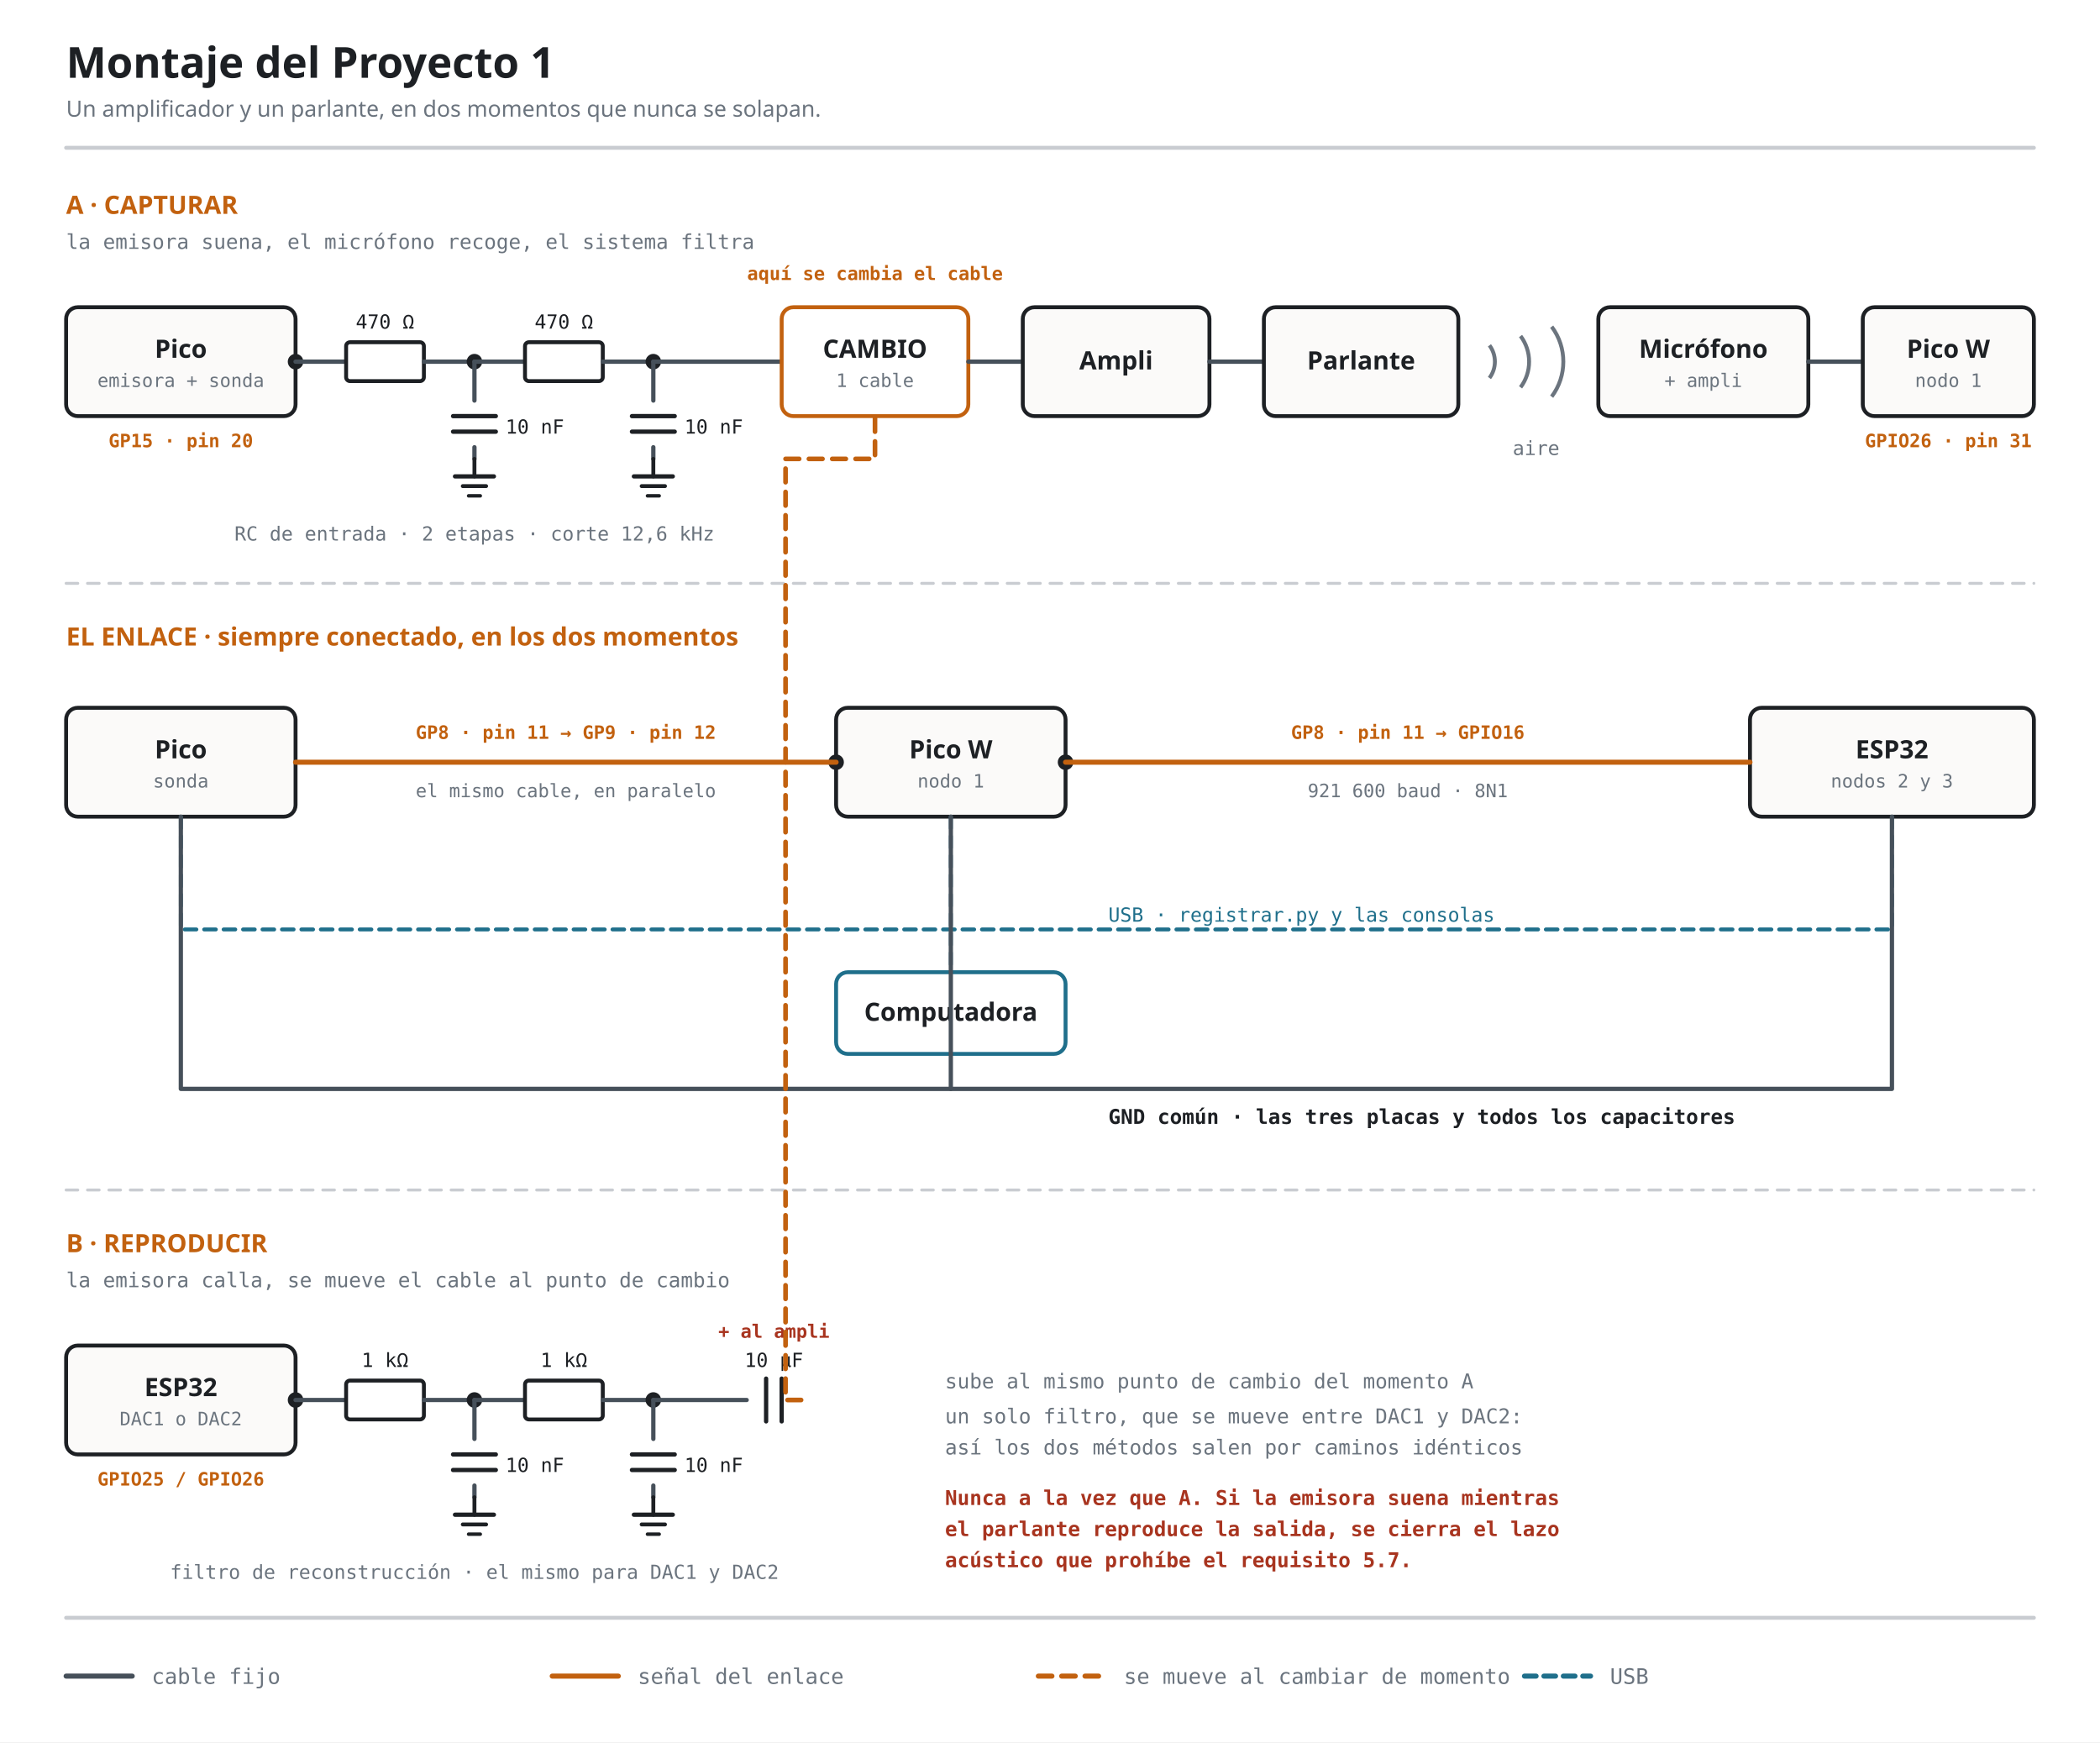
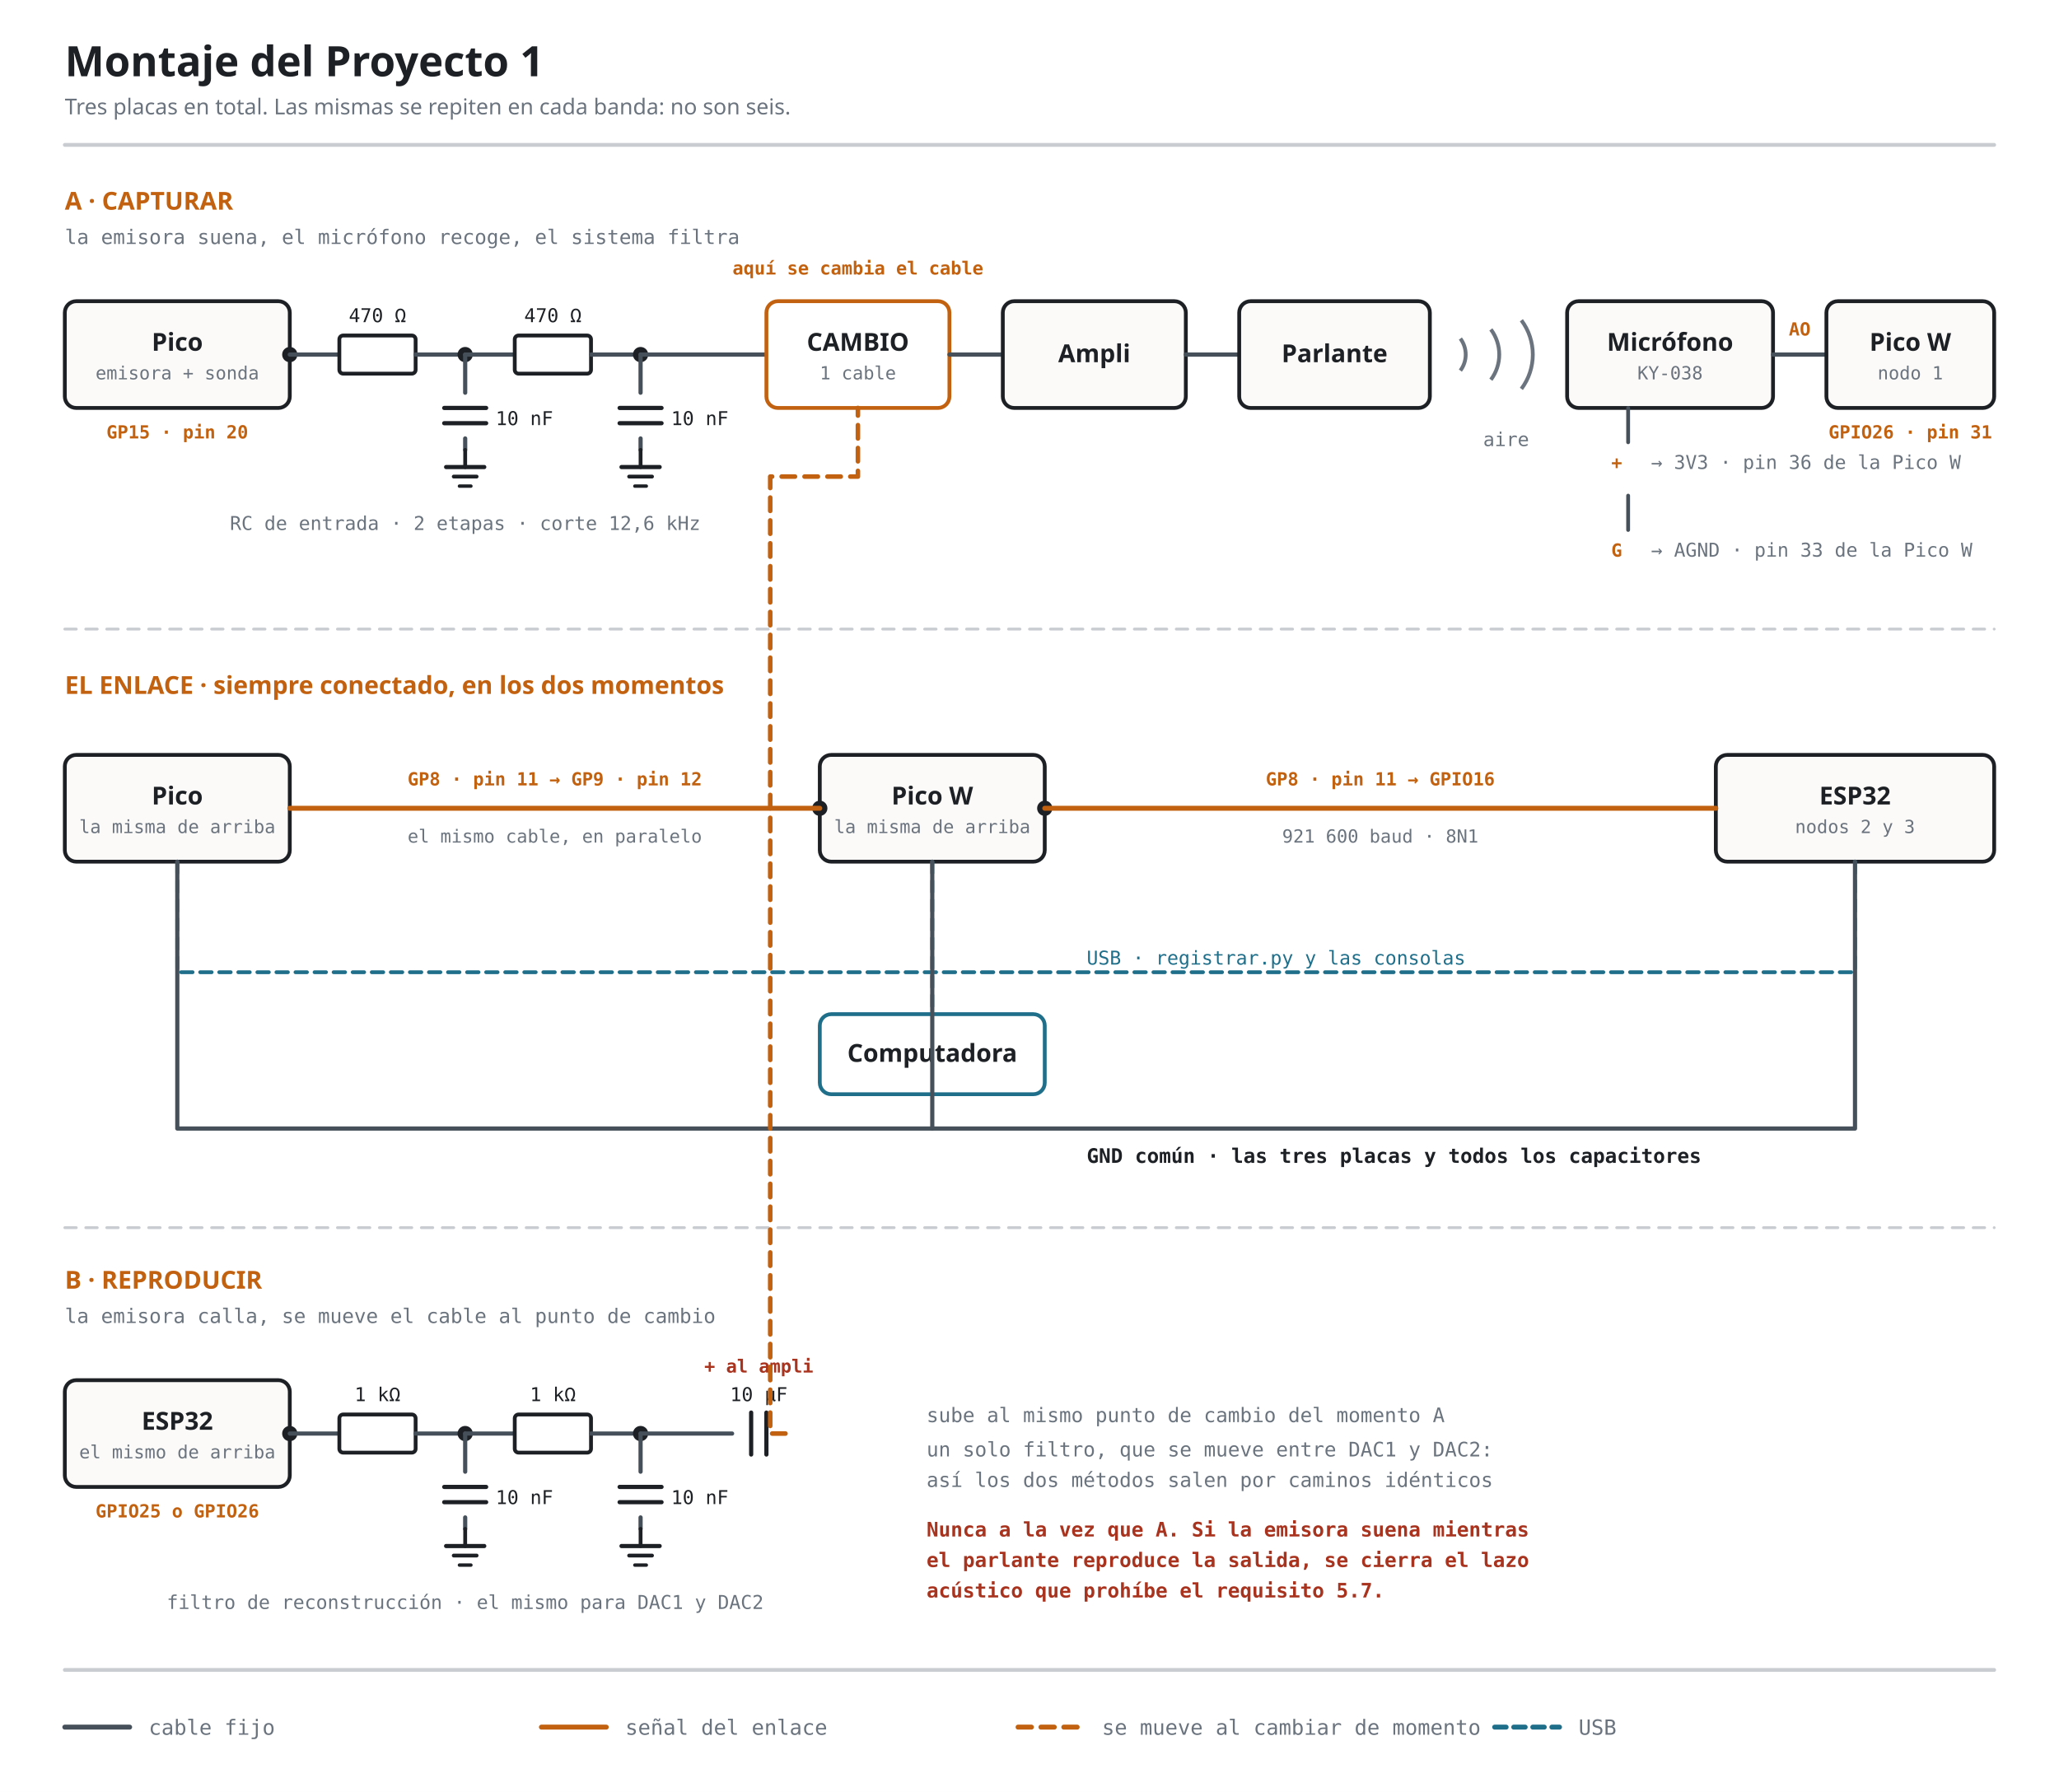
- <svg xmlns="http://www.w3.org/2000/svg" viewBox="0 0 1080 896" width="1080" height="896" role="img" aria-label="Montaje del Proyecto 1">
-   <rect width="1080" height="896" fill="#ffffff" />
+ <svg xmlns="http://www.w3.org/2000/svg" viewBox="0 0 1080 940" width="1080" height="940" role="img" aria-label="Montaje del Proyecto 1">
+   <rect width="1080" height="940" fill="#ffffff" />
  <text x="34" y="40" text-anchor="start" font-family="'Trebuchet MS',Verdana,sans-serif" font-size="22" font-weight="700" fill="#1d2024">Montaje del Proyecto 1</text>
-   <text x="34" y="60" text-anchor="start" font-family="'Trebuchet MS',Verdana,sans-serif" font-size="11.5" font-weight="400" fill="#6b747e">Un amplificador y un parlante, en dos momentos que nunca se solapan.</text>
+   <text x="34" y="60" text-anchor="start" font-family="'Trebuchet MS',Verdana,sans-serif" font-size="11.5" font-weight="400" fill="#6b747e">Tres placas en total. Las mismas se repiten en cada banda: no son seis.</text>
  <path d="M34,76 L1046,76" fill="none" stroke="#c9ccd1" stroke-width="2" stroke-linecap="round" stroke-linejoin="round" />
  <text x="34" y="110" text-anchor="start" font-family="'Trebuchet MS',Verdana,sans-serif" font-size="13" font-weight="700" fill="#c2610f">A  ·  CAPTURAR</text>
  <text x="34" y="128" text-anchor="start" font-family="ui-monospace,'SF Mono',Menlo,Consolas,monospace" font-size="10.5" font-weight="400" fill="#6b747e">la emisora suena, el micrófono recoge, el sistema filtra</text>
  <rect x="34" y="158" width="118" height="56" rx="6" fill="#fbfaf9" stroke="#1d2024" stroke-width="2" />
  <text x="93.0" y="184.0" text-anchor="middle" font-family="'Trebuchet MS',Verdana,sans-serif" font-size="13" font-weight="700" fill="#1d2024">Pico</text>
  <text x="93.0" y="199.0" text-anchor="middle" font-family="ui-monospace,'SF Mono',Menlo,Consolas,monospace" font-size="9.5" font-weight="400" fill="#6b747e">emisora + sonda</text>
  <text x="93" y="230" text-anchor="middle" font-family="ui-monospace,'SF Mono',Menlo,Consolas,monospace" font-size="9.5" font-weight="700" fill="#c2610f">GP15 · pin 20</text>
  <circle cx="152" cy="186" r="4" fill="#1d2024" />
  <path d="M152,186 L178,186" fill="none" stroke="#46505a" stroke-width="2.2" stroke-linecap="round" stroke-linejoin="round" />
  <rect x="178" y="176" width="40" height="20" fill="#ffffff" stroke="#1d2024" stroke-width="2" rx="2" />
  <text x="198" y="169" text-anchor="middle" font-family="ui-monospace,'SF Mono',Menlo,Consolas,monospace" font-size="10" font-weight="400" fill="#1d2024">470 Ω</text>
  <path d="M218,186 L244,186" fill="none" stroke="#46505a" stroke-width="2.2" stroke-linecap="round" stroke-linejoin="round" />
  <circle cx="244" cy="186" r="4" fill="#1d2024" />
  <path d="M244,186 L244,206" fill="none" stroke="#46505a" stroke-width="2.2" stroke-linecap="round" stroke-linejoin="round" />
  <path d="M233,214 L255,214" fill="none" stroke="#1d2024" stroke-width="2.2" stroke-linecap="round" stroke-linejoin="round" />
  <path d="M233,222 L255,222" fill="none" stroke="#1d2024" stroke-width="2.2" stroke-linecap="round" stroke-linejoin="round" />
  <text x="260" y="223" text-anchor="start" font-family="ui-monospace,'SF Mono',Menlo,Consolas,monospace" font-size="10" font-weight="400" fill="#1d2024">10 nF</text>
  <path d="M244,230 L244,236" fill="none" stroke="#46505a" stroke-width="2.2" stroke-linecap="round" stroke-linejoin="round" />
  <path d="M244,236 L244,245" fill="none" stroke="#1d2024" stroke-width="2" stroke-linecap="round" stroke-linejoin="round" />
  <path d="M234,245 L254,245" fill="none" stroke="#1d2024" stroke-width="2.2" stroke-linecap="round" stroke-linejoin="round" />
  <path d="M238,250 L250,250" fill="none" stroke="#1d2024" stroke-width="2" stroke-linecap="round" stroke-linejoin="round" />
  <path d="M241,255 L247,255" fill="none" stroke="#1d2024" stroke-width="1.8" stroke-linecap="round" stroke-linejoin="round" />
  <path d="M244,186 L270,186" fill="none" stroke="#46505a" stroke-width="2.2" stroke-linecap="round" stroke-linejoin="round" />
  <rect x="270" y="176" width="40" height="20" fill="#ffffff" stroke="#1d2024" stroke-width="2" rx="2" />
  <text x="290" y="169" text-anchor="middle" font-family="ui-monospace,'SF Mono',Menlo,Consolas,monospace" font-size="10" font-weight="400" fill="#1d2024">470 Ω</text>
  <path d="M310,186 L336,186" fill="none" stroke="#46505a" stroke-width="2.2" stroke-linecap="round" stroke-linejoin="round" />
  <circle cx="336" cy="186" r="4" fill="#1d2024" />
  <path d="M336,186 L336,206" fill="none" stroke="#46505a" stroke-width="2.2" stroke-linecap="round" stroke-linejoin="round" />
  <path d="M325,214 L347,214" fill="none" stroke="#1d2024" stroke-width="2.2" stroke-linecap="round" stroke-linejoin="round" />
  <path d="M325,222 L347,222" fill="none" stroke="#1d2024" stroke-width="2.2" stroke-linecap="round" stroke-linejoin="round" />
  <text x="352" y="223" text-anchor="start" font-family="ui-monospace,'SF Mono',Menlo,Consolas,monospace" font-size="10" font-weight="400" fill="#1d2024">10 nF</text>
  <path d="M336,230 L336,236" fill="none" stroke="#46505a" stroke-width="2.2" stroke-linecap="round" stroke-linejoin="round" />
  <path d="M336,236 L336,245" fill="none" stroke="#1d2024" stroke-width="2" stroke-linecap="round" stroke-linejoin="round" />
  <path d="M326,245 L346,245" fill="none" stroke="#1d2024" stroke-width="2.2" stroke-linecap="round" stroke-linejoin="round" />
  <path d="M330,250 L342,250" fill="none" stroke="#1d2024" stroke-width="2" stroke-linecap="round" stroke-linejoin="round" />
  <path d="M333,255 L339,255" fill="none" stroke="#1d2024" stroke-width="1.8" stroke-linecap="round" stroke-linejoin="round" />
  <path d="M336,186 L402,186" fill="none" stroke="#46505a" stroke-width="2.2" stroke-linecap="round" stroke-linejoin="round" />
  <text x="244" y="278" text-anchor="middle" font-family="ui-monospace,'SF Mono',Menlo,Consolas,monospace" font-size="10" font-weight="400" fill="#6b747e">RC de entrada · 2 etapas · corte 12,6 kHz</text>
  <rect x="402" y="158" width="96" height="56" rx="6" fill="#ffffff" stroke="#c2610f" stroke-width="2" />
  <text x="450.0" y="184.0" text-anchor="middle" font-family="'Trebuchet MS',Verdana,sans-serif" font-size="13" font-weight="700" fill="#1d2024">CAMBIO</text>
  <text x="450.0" y="199.0" text-anchor="middle" font-family="ui-monospace,'SF Mono',Menlo,Consolas,monospace" font-size="9.5" font-weight="400" fill="#6b747e">1 cable</text>
  <text x="450" y="144" text-anchor="middle" font-family="ui-monospace,'SF Mono',Menlo,Consolas,monospace" font-size="9.5" font-weight="700" fill="#c2610f">aquí se cambia el cable</text>
  <path d="M498,186 L526,186" fill="none" stroke="#46505a" stroke-width="2.2" stroke-linecap="round" stroke-linejoin="round" />
  <rect x="526" y="158" width="96" height="56" rx="6" fill="#fbfaf9" stroke="#1d2024" stroke-width="2" />
  <text x="574.0" y="190.0" text-anchor="middle" font-family="'Trebuchet MS',Verdana,sans-serif" font-size="13" font-weight="700" fill="#1d2024">Ampli</text>
  <path d="M622,186 L650,186" fill="none" stroke="#46505a" stroke-width="2.2" stroke-linecap="round" stroke-linejoin="round" />
  <rect x="650" y="158" width="100" height="56" rx="6" fill="#fbfaf9" stroke="#1d2024" stroke-width="2" />
  <text x="700.0" y="190.0" text-anchor="middle" font-family="'Trebuchet MS',Verdana,sans-serif" font-size="13" font-weight="700" fill="#1d2024">Parlante</text>
  <path d="M766,177.6 A 14 14 0 0 1 766,194.4" fill="none" stroke="#6b747e" stroke-width="2" />
  <path d="M782,172.8 A 22 22 0 0 1 782,199.2" fill="none" stroke="#6b747e" stroke-width="2" />
  <path d="M798,168.0 A 30 30 0 0 1 798,204.0" fill="none" stroke="#6b747e" stroke-width="2" />
  <text x="790" y="234" text-anchor="middle" font-family="ui-monospace,'SF Mono',Menlo,Consolas,monospace" font-size="10" font-weight="400" fill="#6b747e">aire</text>
  <rect x="822" y="158" width="108" height="56" rx="6" fill="#fbfaf9" stroke="#1d2024" stroke-width="2" />
  <text x="876.0" y="184.0" text-anchor="middle" font-family="'Trebuchet MS',Verdana,sans-serif" font-size="13" font-weight="700" fill="#1d2024">Micrófono</text>
-   <text x="876.0" y="199.0" text-anchor="middle" font-family="ui-monospace,'SF Mono',Menlo,Consolas,monospace" font-size="9.5" font-weight="400" fill="#6b747e">+ ampli</text>
+   <text x="876.0" y="199.0" text-anchor="middle" font-family="ui-monospace,'SF Mono',Menlo,Consolas,monospace" font-size="9.5" font-weight="400" fill="#6b747e">KY-038</text>
  <path d="M930,186 L958,186" fill="none" stroke="#46505a" stroke-width="2.2" stroke-linecap="round" stroke-linejoin="round" />
+   <text x="944" y="176" text-anchor="middle" font-family="ui-monospace,'SF Mono',Menlo,Consolas,monospace" font-size="9.5" font-weight="700" fill="#c2610f">AO</text>
  <rect x="958" y="158" width="88" height="56" rx="6" fill="#fbfaf9" stroke="#1d2024" stroke-width="2" />
  <text x="1002.0" y="184.0" text-anchor="middle" font-family="'Trebuchet MS',Verdana,sans-serif" font-size="13" font-weight="700" fill="#1d2024">Pico W</text>
  <text x="1002.0" y="199.0" text-anchor="middle" font-family="ui-monospace,'SF Mono',Menlo,Consolas,monospace" font-size="9.5" font-weight="400" fill="#6b747e">nodo 1</text>
  <text x="1002" y="230" text-anchor="middle" font-family="ui-monospace,'SF Mono',Menlo,Consolas,monospace" font-size="9.5" font-weight="700" fill="#c2610f">GPIO26 · pin 31</text>
-   <path d="M34,300 L1046,300" fill="none" stroke="#c9ccd1" stroke-width="1.5" stroke-linecap="round" stroke-linejoin="round" stroke-dasharray="6 5" />
-   <text x="34" y="332" text-anchor="start" font-family="'Trebuchet MS',Verdana,sans-serif" font-size="13" font-weight="700" fill="#c2610f">EL ENLACE  ·  siempre conectado, en los dos momentos</text>
-   <rect x="34" y="364" width="118" height="56" rx="6" fill="#fbfaf9" stroke="#1d2024" stroke-width="2" />
-   <text x="93.0" y="390.0" text-anchor="middle" font-family="'Trebuchet MS',Verdana,sans-serif" font-size="13" font-weight="700" fill="#1d2024">Pico</text>
-   <text x="93.0" y="405.0" text-anchor="middle" font-family="ui-monospace,'SF Mono',Menlo,Consolas,monospace" font-size="9.5" font-weight="400" fill="#6b747e">sonda</text>
-   <rect x="430" y="364" width="118" height="56" rx="6" fill="#fbfaf9" stroke="#1d2024" stroke-width="2" />
-   <text x="489.0" y="390.0" text-anchor="middle" font-family="'Trebuchet MS',Verdana,sans-serif" font-size="13" font-weight="700" fill="#1d2024">Pico W</text>
-   <text x="489.0" y="405.0" text-anchor="middle" font-family="ui-monospace,'SF Mono',Menlo,Consolas,monospace" font-size="9.5" font-weight="400" fill="#6b747e">nodo 1</text>
-   <rect x="900" y="364" width="146" height="56" rx="6" fill="#fbfaf9" stroke="#1d2024" stroke-width="2" />
-   <text x="973.0" y="390.0" text-anchor="middle" font-family="'Trebuchet MS',Verdana,sans-serif" font-size="13" font-weight="700" fill="#1d2024">ESP32</text>
-   <text x="973.0" y="405.0" text-anchor="middle" font-family="ui-monospace,'SF Mono',Menlo,Consolas,monospace" font-size="9.5" font-weight="400" fill="#6b747e">nodos 2 y 3</text>
-   <circle cx="430" cy="392" r="4" fill="#1d2024" />
-   <path d="M430,392 L152,392" fill="none" stroke="#c2610f" stroke-width="2.6" stroke-linecap="round" stroke-linejoin="round" />
-   <text x="291" y="380" text-anchor="middle" font-family="ui-monospace,'SF Mono',Menlo,Consolas,monospace" font-size="9.5" font-weight="700" fill="#c2610f">GP8 · pin 11   →   GP9 · pin 12</text>
-   <text x="291" y="410" text-anchor="middle" font-family="ui-monospace,'SF Mono',Menlo,Consolas,monospace" font-size="9.5" font-weight="400" fill="#6b747e">el mismo cable, en paralelo</text>
-   <circle cx="548" cy="392" r="4" fill="#1d2024" />
-   <path d="M548,392 L900,392" fill="none" stroke="#c2610f" stroke-width="2.6" stroke-linecap="round" stroke-linejoin="round" />
-   <text x="724" y="380" text-anchor="middle" font-family="ui-monospace,'SF Mono',Menlo,Consolas,monospace" font-size="9.5" font-weight="700" fill="#c2610f">GP8 · pin 11   →   GPIO16</text>
-   <text x="724" y="410" text-anchor="middle" font-family="ui-monospace,'SF Mono',Menlo,Consolas,monospace" font-size="9.5" font-weight="400" fill="#6b747e">921 600 baud · 8N1</text>
-   <rect x="430" y="500" width="118" height="42" rx="6" fill="#ffffff" stroke="#1f6f8b" stroke-width="2" />
-   <text x="489.0" y="525.0" text-anchor="middle" font-family="'Trebuchet MS',Verdana,sans-serif" font-size="13" font-weight="700" fill="#1d2024">Computadora</text>
-   <path d="M93,420 L93,478 L489,478" fill="none" stroke="#1f6f8b" stroke-width="2" stroke-linecap="round" stroke-linejoin="round" stroke-dasharray="6 4" />
-   <path d="M489,420 L489,500" fill="none" stroke="#1f6f8b" stroke-width="2" stroke-linecap="round" stroke-linejoin="round" stroke-dasharray="6 4" />
-   <path d="M973,420 L973,478 L489,478" fill="none" stroke="#1f6f8b" stroke-width="2" stroke-linecap="round" stroke-linejoin="round" stroke-dasharray="6 4" />
-   <text x="570" y="474" text-anchor="start" font-family="ui-monospace,'SF Mono',Menlo,Consolas,monospace" font-size="10" font-weight="400" fill="#1f6f8b">USB  ·  registrar.py y las consolas</text>
-   <path d="M93,420 L93,560 L973,560 L973,420" fill="none" stroke="#46505a" stroke-width="2.2" stroke-linecap="round" stroke-linejoin="round" />
-   <path d="M489,420 L489,560" fill="none" stroke="#46505a" stroke-width="2.2" stroke-linecap="round" stroke-linejoin="round" />
-   <text x="570" y="578" text-anchor="start" font-family="ui-monospace,'SF Mono',Menlo,Consolas,monospace" font-size="10.5" font-weight="700" fill="#1d2024">GND común  ·  las tres placas y todos los capacitores</text>
-   <path d="M34,612 L1046,612" fill="none" stroke="#c9ccd1" stroke-width="1.5" stroke-linecap="round" stroke-linejoin="round" stroke-dasharray="6 5" />
-   <text x="34" y="644" text-anchor="start" font-family="'Trebuchet MS',Verdana,sans-serif" font-size="13" font-weight="700" fill="#c2610f">B  ·  REPRODUCIR</text>
-   <text x="34" y="662" text-anchor="start" font-family="ui-monospace,'SF Mono',Menlo,Consolas,monospace" font-size="10.5" font-weight="400" fill="#6b747e">la emisora calla, se mueve el cable al punto de cambio</text>
-   <rect x="34" y="692" width="118" height="56" rx="6" fill="#fbfaf9" stroke="#1d2024" stroke-width="2" />
-   <text x="93.0" y="718.0" text-anchor="middle" font-family="'Trebuchet MS',Verdana,sans-serif" font-size="13" font-weight="700" fill="#1d2024">ESP32</text>
-   <text x="93.0" y="733.0" text-anchor="middle" font-family="ui-monospace,'SF Mono',Menlo,Consolas,monospace" font-size="9.5" font-weight="400" fill="#6b747e">DAC1 o DAC2</text>
-   <text x="93" y="764" text-anchor="middle" font-family="ui-monospace,'SF Mono',Menlo,Consolas,monospace" font-size="9.5" font-weight="700" fill="#c2610f">GPIO25 / GPIO26</text>
-   <circle cx="152" cy="720" r="4" fill="#1d2024" />
-   <path d="M152,720 L178,720" fill="none" stroke="#46505a" stroke-width="2.2" stroke-linecap="round" stroke-linejoin="round" />
-   <rect x="178" y="710" width="40" height="20" fill="#ffffff" stroke="#1d2024" stroke-width="2" rx="2" />
-   <text x="198" y="703" text-anchor="middle" font-family="ui-monospace,'SF Mono',Menlo,Consolas,monospace" font-size="10" font-weight="400" fill="#1d2024">1 kΩ</text>
-   <path d="M218,720 L244,720" fill="none" stroke="#46505a" stroke-width="2.2" stroke-linecap="round" stroke-linejoin="round" />
-   <circle cx="244" cy="720" r="4" fill="#1d2024" />
-   <path d="M244,720 L244,740" fill="none" stroke="#46505a" stroke-width="2.2" stroke-linecap="round" stroke-linejoin="round" />
-   <path d="M233,748 L255,748" fill="none" stroke="#1d2024" stroke-width="2.2" stroke-linecap="round" stroke-linejoin="round" />
-   <path d="M233,756 L255,756" fill="none" stroke="#1d2024" stroke-width="2.2" stroke-linecap="round" stroke-linejoin="round" />
-   <text x="260" y="757" text-anchor="start" font-family="ui-monospace,'SF Mono',Menlo,Consolas,monospace" font-size="10" font-weight="400" fill="#1d2024">10 nF</text>
-   <path d="M244,764 L244,770" fill="none" stroke="#46505a" stroke-width="2.2" stroke-linecap="round" stroke-linejoin="round" />
-   <path d="M244,770 L244,779" fill="none" stroke="#1d2024" stroke-width="2" stroke-linecap="round" stroke-linejoin="round" />
-   <path d="M234,779 L254,779" fill="none" stroke="#1d2024" stroke-width="2.2" stroke-linecap="round" stroke-linejoin="round" />
-   <path d="M238,784 L250,784" fill="none" stroke="#1d2024" stroke-width="2" stroke-linecap="round" stroke-linejoin="round" />
-   <path d="M241,789 L247,789" fill="none" stroke="#1d2024" stroke-width="1.8" stroke-linecap="round" stroke-linejoin="round" />
-   <path d="M244,720 L270,720" fill="none" stroke="#46505a" stroke-width="2.2" stroke-linecap="round" stroke-linejoin="round" />
-   <rect x="270" y="710" width="40" height="20" fill="#ffffff" stroke="#1d2024" stroke-width="2" rx="2" />
-   <text x="290" y="703" text-anchor="middle" font-family="ui-monospace,'SF Mono',Menlo,Consolas,monospace" font-size="10" font-weight="400" fill="#1d2024">1 kΩ</text>
-   <path d="M310,720 L336,720" fill="none" stroke="#46505a" stroke-width="2.2" stroke-linecap="round" stroke-linejoin="round" />
-   <circle cx="336" cy="720" r="4" fill="#1d2024" />
-   <path d="M336,720 L336,740" fill="none" stroke="#46505a" stroke-width="2.2" stroke-linecap="round" stroke-linejoin="round" />
-   <path d="M325,748 L347,748" fill="none" stroke="#1d2024" stroke-width="2.2" stroke-linecap="round" stroke-linejoin="round" />
-   <path d="M325,756 L347,756" fill="none" stroke="#1d2024" stroke-width="2.2" stroke-linecap="round" stroke-linejoin="round" />
-   <text x="352" y="757" text-anchor="start" font-family="ui-monospace,'SF Mono',Menlo,Consolas,monospace" font-size="10" font-weight="400" fill="#1d2024">10 nF</text>
-   <path d="M336,764 L336,770" fill="none" stroke="#46505a" stroke-width="2.2" stroke-linecap="round" stroke-linejoin="round" />
-   <path d="M336,770 L336,779" fill="none" stroke="#1d2024" stroke-width="2" stroke-linecap="round" stroke-linejoin="round" />
-   <path d="M326,779 L346,779" fill="none" stroke="#1d2024" stroke-width="2.2" stroke-linecap="round" stroke-linejoin="round" />
-   <path d="M330,784 L342,784" fill="none" stroke="#1d2024" stroke-width="2" stroke-linecap="round" stroke-linejoin="round" />
-   <path d="M333,789 L339,789" fill="none" stroke="#1d2024" stroke-width="1.8" stroke-linecap="round" stroke-linejoin="round" />
-   <path d="M336,720 L384,720" fill="none" stroke="#46505a" stroke-width="2.2" stroke-linecap="round" stroke-linejoin="round" />
-   <path d="M394,709 L394,731" fill="none" stroke="#1d2024" stroke-width="2.2" stroke-linecap="round" stroke-linejoin="round" />
-   <path d="M402,709 L402,731" fill="none" stroke="#1d2024" stroke-width="2.2" stroke-linecap="round" stroke-linejoin="round" />
-   <text x="398" y="703" text-anchor="middle" font-family="ui-monospace,'SF Mono',Menlo,Consolas,monospace" font-size="10" font-weight="400" fill="#1d2024">10 µF</text>
-   <text x="398" y="688" text-anchor="middle" font-family="ui-monospace,'SF Mono',Menlo,Consolas,monospace" font-size="9.5" font-weight="700" fill="#a8341f">+ al ampli</text>
-   <path d="M412,720 L404,720 L404,236 L450,236 L450,214" fill="none" stroke="#c2610f" stroke-width="2.4" stroke-linecap="round" stroke-linejoin="round" stroke-dasharray="7 5" />
-   <text x="244" y="812" text-anchor="middle" font-family="ui-monospace,'SF Mono',Menlo,Consolas,monospace" font-size="10" font-weight="400" fill="#6b747e">filtro de reconstrucción · el mismo para DAC1 y DAC2</text>
-   <text x="486" y="714" text-anchor="start" font-family="ui-monospace,'SF Mono',Menlo,Consolas,monospace" font-size="10.5" font-weight="400" fill="#6b747e">sube al mismo punto de cambio del momento A</text>
-   <text x="486" y="732" text-anchor="start" font-family="ui-monospace,'SF Mono',Menlo,Consolas,monospace" font-size="10.5" font-weight="400" fill="#6b747e">un solo filtro, que se mueve entre DAC1 y DAC2:</text>
-   <text x="486" y="748" text-anchor="start" font-family="ui-monospace,'SF Mono',Menlo,Consolas,monospace" font-size="10.5" font-weight="400" fill="#6b747e">así los dos métodos salen por caminos idénticos</text>
-   <text x="486" y="774" text-anchor="start" font-family="ui-monospace,'SF Mono',Menlo,Consolas,monospace" font-size="10.5" font-weight="700" fill="#a8341f">Nunca a la vez que A. Si la emisora suena mientras</text>
-   <text x="486" y="790" text-anchor="start" font-family="ui-monospace,'SF Mono',Menlo,Consolas,monospace" font-size="10.5" font-weight="700" fill="#a8341f">el parlante reproduce la salida, se cierra el lazo</text>
-   <text x="486" y="806" text-anchor="start" font-family="ui-monospace,'SF Mono',Menlo,Consolas,monospace" font-size="10.5" font-weight="700" fill="#a8341f">acústico que prohíbe el requisito 5.7.</text>
-   <path d="M34,832 L1046,832" fill="none" stroke="#c9ccd1" stroke-width="2" stroke-linecap="round" stroke-linejoin="round" />
-   <path d="M34,862 L68,862" fill="none" stroke="#46505a" stroke-width="2.6" stroke-linecap="round" stroke-linejoin="round" />
-   <text x="78" y="866" text-anchor="start" font-family="ui-monospace,'SF Mono',Menlo,Consolas,monospace" font-size="11" font-weight="400" fill="#6b747e">cable fijo</text>
-   <path d="M284,862 L318,862" fill="none" stroke="#c2610f" stroke-width="2.6" stroke-linecap="round" stroke-linejoin="round" />
-   <text x="328" y="866" text-anchor="start" font-family="ui-monospace,'SF Mono',Menlo,Consolas,monospace" font-size="11" font-weight="400" fill="#6b747e">señal del enlace</text>
-   <path d="M534,862 L568,862" fill="none" stroke="#c2610f" stroke-width="2.6" stroke-linecap="round" stroke-linejoin="round" stroke-dasharray="7 5" />
-   <text x="578" y="866" text-anchor="start" font-family="ui-monospace,'SF Mono',Menlo,Consolas,monospace" font-size="11" font-weight="400" fill="#6b747e">se mueve al cambiar de momento</text>
-   <path d="M784,862 L818,862" fill="none" stroke="#1f6f8b" stroke-width="2.6" stroke-linecap="round" stroke-linejoin="round" stroke-dasharray="6 4" />
-   <text x="828" y="866" text-anchor="start" font-family="ui-monospace,'SF Mono',Menlo,Consolas,monospace" font-size="11" font-weight="400" fill="#6b747e">USB</text>
+   <path d="M854,214 L854,232" fill="none" stroke="#46505a" stroke-width="2" stroke-linecap="round" stroke-linejoin="round" />
+   <text x="848" y="246" text-anchor="middle" font-family="ui-monospace,'SF Mono',Menlo,Consolas,monospace" font-size="9.5" font-weight="700" fill="#c2610f">+</text>
+   <text x="866" y="246" text-anchor="start" font-family="ui-monospace,'SF Mono',Menlo,Consolas,monospace" font-size="10" font-weight="400" fill="#6b747e">→  3V3 · pin 36  de la Pico W</text>
+   <path d="M854,260 L854,278" fill="none" stroke="#46505a" stroke-width="2" stroke-linecap="round" stroke-linejoin="round" />
+   <text x="848" y="292" text-anchor="middle" font-family="ui-monospace,'SF Mono',Menlo,Consolas,monospace" font-size="9.5" font-weight="700" fill="#c2610f">G</text>
+   <text x="866" y="292" text-anchor="start" font-family="ui-monospace,'SF Mono',Menlo,Consolas,monospace" font-size="10" font-weight="400" fill="#6b747e">→  AGND · pin 33  de la Pico W</text>
+   <path d="M34,330 L1046,330" fill="none" stroke="#c9ccd1" stroke-width="1.5" stroke-linecap="round" stroke-linejoin="round" stroke-dasharray="6 5" />
+   <text x="34" y="364" text-anchor="start" font-family="'Trebuchet MS',Verdana,sans-serif" font-size="13" font-weight="700" fill="#c2610f">EL ENLACE  ·  siempre conectado, en los dos momentos</text>
+   <rect x="34" y="396" width="118" height="56" rx="6" fill="#fbfaf9" stroke="#1d2024" stroke-width="2" />
+   <text x="93.0" y="422.0" text-anchor="middle" font-family="'Trebuchet MS',Verdana,sans-serif" font-size="13" font-weight="700" fill="#1d2024">Pico</text>
+   <text x="93.0" y="437.0" text-anchor="middle" font-family="ui-monospace,'SF Mono',Menlo,Consolas,monospace" font-size="9.5" font-weight="400" fill="#6b747e">la misma de arriba</text>
+   <rect x="430" y="396" width="118" height="56" rx="6" fill="#fbfaf9" stroke="#1d2024" stroke-width="2" />
+   <text x="489.0" y="422.0" text-anchor="middle" font-family="'Trebuchet MS',Verdana,sans-serif" font-size="13" font-weight="700" fill="#1d2024">Pico W</text>
+   <text x="489.0" y="437.0" text-anchor="middle" font-family="ui-monospace,'SF Mono',Menlo,Consolas,monospace" font-size="9.5" font-weight="400" fill="#6b747e">la misma de arriba</text>
+   <rect x="900" y="396" width="146" height="56" rx="6" fill="#fbfaf9" stroke="#1d2024" stroke-width="2" />
+   <text x="973.0" y="422.0" text-anchor="middle" font-family="'Trebuchet MS',Verdana,sans-serif" font-size="13" font-weight="700" fill="#1d2024">ESP32</text>
+   <text x="973.0" y="437.0" text-anchor="middle" font-family="ui-monospace,'SF Mono',Menlo,Consolas,monospace" font-size="9.5" font-weight="400" fill="#6b747e">nodos 2 y 3</text>
+   <circle cx="430" cy="424" r="4" fill="#1d2024" />
+   <path d="M430,424 L152,424" fill="none" stroke="#c2610f" stroke-width="2.6" stroke-linecap="round" stroke-linejoin="round" />
+   <text x="291" y="412" text-anchor="middle" font-family="ui-monospace,'SF Mono',Menlo,Consolas,monospace" font-size="9.5" font-weight="700" fill="#c2610f">GP8 · pin 11   →   GP9 · pin 12</text>
+   <text x="291" y="442" text-anchor="middle" font-family="ui-monospace,'SF Mono',Menlo,Consolas,monospace" font-size="9.5" font-weight="400" fill="#6b747e">el mismo cable, en paralelo</text>
+   <circle cx="548" cy="424" r="4" fill="#1d2024" />
+   <path d="M548,424 L900,424" fill="none" stroke="#c2610f" stroke-width="2.6" stroke-linecap="round" stroke-linejoin="round" />
+   <text x="724" y="412" text-anchor="middle" font-family="ui-monospace,'SF Mono',Menlo,Consolas,monospace" font-size="9.5" font-weight="700" fill="#c2610f">GP8 · pin 11   →   GPIO16</text>
+   <text x="724" y="442" text-anchor="middle" font-family="ui-monospace,'SF Mono',Menlo,Consolas,monospace" font-size="9.5" font-weight="400" fill="#6b747e">921 600 baud · 8N1</text>
+   <rect x="430" y="532" width="118" height="42" rx="6" fill="#ffffff" stroke="#1f6f8b" stroke-width="2" />
+   <text x="489.0" y="557.0" text-anchor="middle" font-family="'Trebuchet MS',Verdana,sans-serif" font-size="13" font-weight="700" fill="#1d2024">Computadora</text>
+   <path d="M93,452 L93,510 L489,510" fill="none" stroke="#1f6f8b" stroke-width="2" stroke-linecap="round" stroke-linejoin="round" stroke-dasharray="6 4" />
+   <path d="M489,452 L489,532" fill="none" stroke="#1f6f8b" stroke-width="2" stroke-linecap="round" stroke-linejoin="round" stroke-dasharray="6 4" />
+   <path d="M973,452 L973,510 L489,510" fill="none" stroke="#1f6f8b" stroke-width="2" stroke-linecap="round" stroke-linejoin="round" stroke-dasharray="6 4" />
+   <text x="570" y="506" text-anchor="start" font-family="ui-monospace,'SF Mono',Menlo,Consolas,monospace" font-size="10" font-weight="400" fill="#1f6f8b">USB  ·  registrar.py y las consolas</text>
+   <path d="M93,452 L93,592 L973,592 L973,452" fill="none" stroke="#46505a" stroke-width="2.2" stroke-linecap="round" stroke-linejoin="round" />
+   <path d="M489,452 L489,592" fill="none" stroke="#46505a" stroke-width="2.2" stroke-linecap="round" stroke-linejoin="round" />
+   <text x="570" y="610" text-anchor="start" font-family="ui-monospace,'SF Mono',Menlo,Consolas,monospace" font-size="10.5" font-weight="700" fill="#1d2024">GND común  ·  las tres placas y todos los capacitores</text>
+   <path d="M34,644 L1046,644" fill="none" stroke="#c9ccd1" stroke-width="1.5" stroke-linecap="round" stroke-linejoin="round" stroke-dasharray="6 5" />
+   <text x="34" y="676" text-anchor="start" font-family="'Trebuchet MS',Verdana,sans-serif" font-size="13" font-weight="700" fill="#c2610f">B  ·  REPRODUCIR</text>
+   <text x="34" y="694" text-anchor="start" font-family="ui-monospace,'SF Mono',Menlo,Consolas,monospace" font-size="10.5" font-weight="400" fill="#6b747e">la emisora calla, se mueve el cable al punto de cambio</text>
+   <rect x="34" y="724" width="118" height="56" rx="6" fill="#fbfaf9" stroke="#1d2024" stroke-width="2" />
+   <text x="93.0" y="750.0" text-anchor="middle" font-family="'Trebuchet MS',Verdana,sans-serif" font-size="13" font-weight="700" fill="#1d2024">ESP32</text>
+   <text x="93.0" y="765.0" text-anchor="middle" font-family="ui-monospace,'SF Mono',Menlo,Consolas,monospace" font-size="9.5" font-weight="400" fill="#6b747e">el mismo de arriba</text>
+   <text x="93" y="796" text-anchor="middle" font-family="ui-monospace,'SF Mono',Menlo,Consolas,monospace" font-size="9.5" font-weight="700" fill="#c2610f">GPIO25 o GPIO26</text>
+   <circle cx="152" cy="752" r="4" fill="#1d2024" />
+   <path d="M152,752 L178,752" fill="none" stroke="#46505a" stroke-width="2.2" stroke-linecap="round" stroke-linejoin="round" />
+   <rect x="178" y="742" width="40" height="20" fill="#ffffff" stroke="#1d2024" stroke-width="2" rx="2" />
+   <text x="198" y="735" text-anchor="middle" font-family="ui-monospace,'SF Mono',Menlo,Consolas,monospace" font-size="10" font-weight="400" fill="#1d2024">1 kΩ</text>
+   <path d="M218,752 L244,752" fill="none" stroke="#46505a" stroke-width="2.2" stroke-linecap="round" stroke-linejoin="round" />
+   <circle cx="244" cy="752" r="4" fill="#1d2024" />
+   <path d="M244,752 L244,772" fill="none" stroke="#46505a" stroke-width="2.2" stroke-linecap="round" stroke-linejoin="round" />
+   <path d="M233,780 L255,780" fill="none" stroke="#1d2024" stroke-width="2.2" stroke-linecap="round" stroke-linejoin="round" />
+   <path d="M233,788 L255,788" fill="none" stroke="#1d2024" stroke-width="2.2" stroke-linecap="round" stroke-linejoin="round" />
+   <text x="260" y="789" text-anchor="start" font-family="ui-monospace,'SF Mono',Menlo,Consolas,monospace" font-size="10" font-weight="400" fill="#1d2024">10 nF</text>
+   <path d="M244,796 L244,802" fill="none" stroke="#46505a" stroke-width="2.2" stroke-linecap="round" stroke-linejoin="round" />
+   <path d="M244,802 L244,811" fill="none" stroke="#1d2024" stroke-width="2" stroke-linecap="round" stroke-linejoin="round" />
+   <path d="M234,811 L254,811" fill="none" stroke="#1d2024" stroke-width="2.2" stroke-linecap="round" stroke-linejoin="round" />
+   <path d="M238,816 L250,816" fill="none" stroke="#1d2024" stroke-width="2" stroke-linecap="round" stroke-linejoin="round" />
+   <path d="M241,821 L247,821" fill="none" stroke="#1d2024" stroke-width="1.8" stroke-linecap="round" stroke-linejoin="round" />
+   <path d="M244,752 L270,752" fill="none" stroke="#46505a" stroke-width="2.2" stroke-linecap="round" stroke-linejoin="round" />
+   <rect x="270" y="742" width="40" height="20" fill="#ffffff" stroke="#1d2024" stroke-width="2" rx="2" />
+   <text x="290" y="735" text-anchor="middle" font-family="ui-monospace,'SF Mono',Menlo,Consolas,monospace" font-size="10" font-weight="400" fill="#1d2024">1 kΩ</text>
+   <path d="M310,752 L336,752" fill="none" stroke="#46505a" stroke-width="2.2" stroke-linecap="round" stroke-linejoin="round" />
+   <circle cx="336" cy="752" r="4" fill="#1d2024" />
+   <path d="M336,752 L336,772" fill="none" stroke="#46505a" stroke-width="2.2" stroke-linecap="round" stroke-linejoin="round" />
+   <path d="M325,780 L347,780" fill="none" stroke="#1d2024" stroke-width="2.2" stroke-linecap="round" stroke-linejoin="round" />
+   <path d="M325,788 L347,788" fill="none" stroke="#1d2024" stroke-width="2.2" stroke-linecap="round" stroke-linejoin="round" />
+   <text x="352" y="789" text-anchor="start" font-family="ui-monospace,'SF Mono',Menlo,Consolas,monospace" font-size="10" font-weight="400" fill="#1d2024">10 nF</text>
+   <path d="M336,796 L336,802" fill="none" stroke="#46505a" stroke-width="2.2" stroke-linecap="round" stroke-linejoin="round" />
+   <path d="M336,802 L336,811" fill="none" stroke="#1d2024" stroke-width="2" stroke-linecap="round" stroke-linejoin="round" />
+   <path d="M326,811 L346,811" fill="none" stroke="#1d2024" stroke-width="2.2" stroke-linecap="round" stroke-linejoin="round" />
+   <path d="M330,816 L342,816" fill="none" stroke="#1d2024" stroke-width="2" stroke-linecap="round" stroke-linejoin="round" />
+   <path d="M333,821 L339,821" fill="none" stroke="#1d2024" stroke-width="1.8" stroke-linecap="round" stroke-linejoin="round" />
+   <path d="M336,752 L384,752" fill="none" stroke="#46505a" stroke-width="2.2" stroke-linecap="round" stroke-linejoin="round" />
+   <path d="M394,741 L394,763" fill="none" stroke="#1d2024" stroke-width="2.2" stroke-linecap="round" stroke-linejoin="round" />
+   <path d="M402,741 L402,763" fill="none" stroke="#1d2024" stroke-width="2.2" stroke-linecap="round" stroke-linejoin="round" />
+   <text x="398" y="735" text-anchor="middle" font-family="ui-monospace,'SF Mono',Menlo,Consolas,monospace" font-size="10" font-weight="400" fill="#1d2024">10 µF</text>
+   <text x="398" y="720" text-anchor="middle" font-family="ui-monospace,'SF Mono',Menlo,Consolas,monospace" font-size="9.5" font-weight="700" fill="#a8341f">+ al ampli</text>
+   <path d="M412,752 L404,752 L404,250 L450,250 L450,214" fill="none" stroke="#c2610f" stroke-width="2.4" stroke-linecap="round" stroke-linejoin="round" stroke-dasharray="7 5" />
+   <text x="244" y="844" text-anchor="middle" font-family="ui-monospace,'SF Mono',Menlo,Consolas,monospace" font-size="10" font-weight="400" fill="#6b747e">filtro de reconstrucción · el mismo para DAC1 y DAC2</text>
+   <text x="486" y="746" text-anchor="start" font-family="ui-monospace,'SF Mono',Menlo,Consolas,monospace" font-size="10.5" font-weight="400" fill="#6b747e">sube al mismo punto de cambio del momento A</text>
+   <text x="486" y="764" text-anchor="start" font-family="ui-monospace,'SF Mono',Menlo,Consolas,monospace" font-size="10.5" font-weight="400" fill="#6b747e">un solo filtro, que se mueve entre DAC1 y DAC2:</text>
+   <text x="486" y="780" text-anchor="start" font-family="ui-monospace,'SF Mono',Menlo,Consolas,monospace" font-size="10.5" font-weight="400" fill="#6b747e">así los dos métodos salen por caminos idénticos</text>
+   <text x="486" y="806" text-anchor="start" font-family="ui-monospace,'SF Mono',Menlo,Consolas,monospace" font-size="10.5" font-weight="700" fill="#a8341f">Nunca a la vez que A. Si la emisora suena mientras</text>
+   <text x="486" y="822" text-anchor="start" font-family="ui-monospace,'SF Mono',Menlo,Consolas,monospace" font-size="10.5" font-weight="700" fill="#a8341f">el parlante reproduce la salida, se cierra el lazo</text>
+   <text x="486" y="838" text-anchor="start" font-family="ui-monospace,'SF Mono',Menlo,Consolas,monospace" font-size="10.5" font-weight="700" fill="#a8341f">acústico que prohíbe el requisito 5.7.</text>
+   <path d="M34,876 L1046,876" fill="none" stroke="#c9ccd1" stroke-width="2" stroke-linecap="round" stroke-linejoin="round" />
+   <path d="M34,906 L68,906" fill="none" stroke="#46505a" stroke-width="2.6" stroke-linecap="round" stroke-linejoin="round" />
+   <text x="78" y="910" text-anchor="start" font-family="ui-monospace,'SF Mono',Menlo,Consolas,monospace" font-size="11" font-weight="400" fill="#6b747e">cable fijo</text>
+   <path d="M284,906 L318,906" fill="none" stroke="#c2610f" stroke-width="2.6" stroke-linecap="round" stroke-linejoin="round" />
+   <text x="328" y="910" text-anchor="start" font-family="ui-monospace,'SF Mono',Menlo,Consolas,monospace" font-size="11" font-weight="400" fill="#6b747e">señal del enlace</text>
+   <path d="M534,906 L568,906" fill="none" stroke="#c2610f" stroke-width="2.6" stroke-linecap="round" stroke-linejoin="round" stroke-dasharray="7 5" />
+   <text x="578" y="910" text-anchor="start" font-family="ui-monospace,'SF Mono',Menlo,Consolas,monospace" font-size="11" font-weight="400" fill="#6b747e">se mueve al cambiar de momento</text>
+   <path d="M784,906 L818,906" fill="none" stroke="#1f6f8b" stroke-width="2.6" stroke-linecap="round" stroke-linejoin="round" stroke-dasharray="6 4" />
+   <text x="828" y="910" text-anchor="start" font-family="ui-monospace,'SF Mono',Menlo,Consolas,monospace" font-size="11" font-weight="400" fill="#6b747e">USB</text>
</svg>
